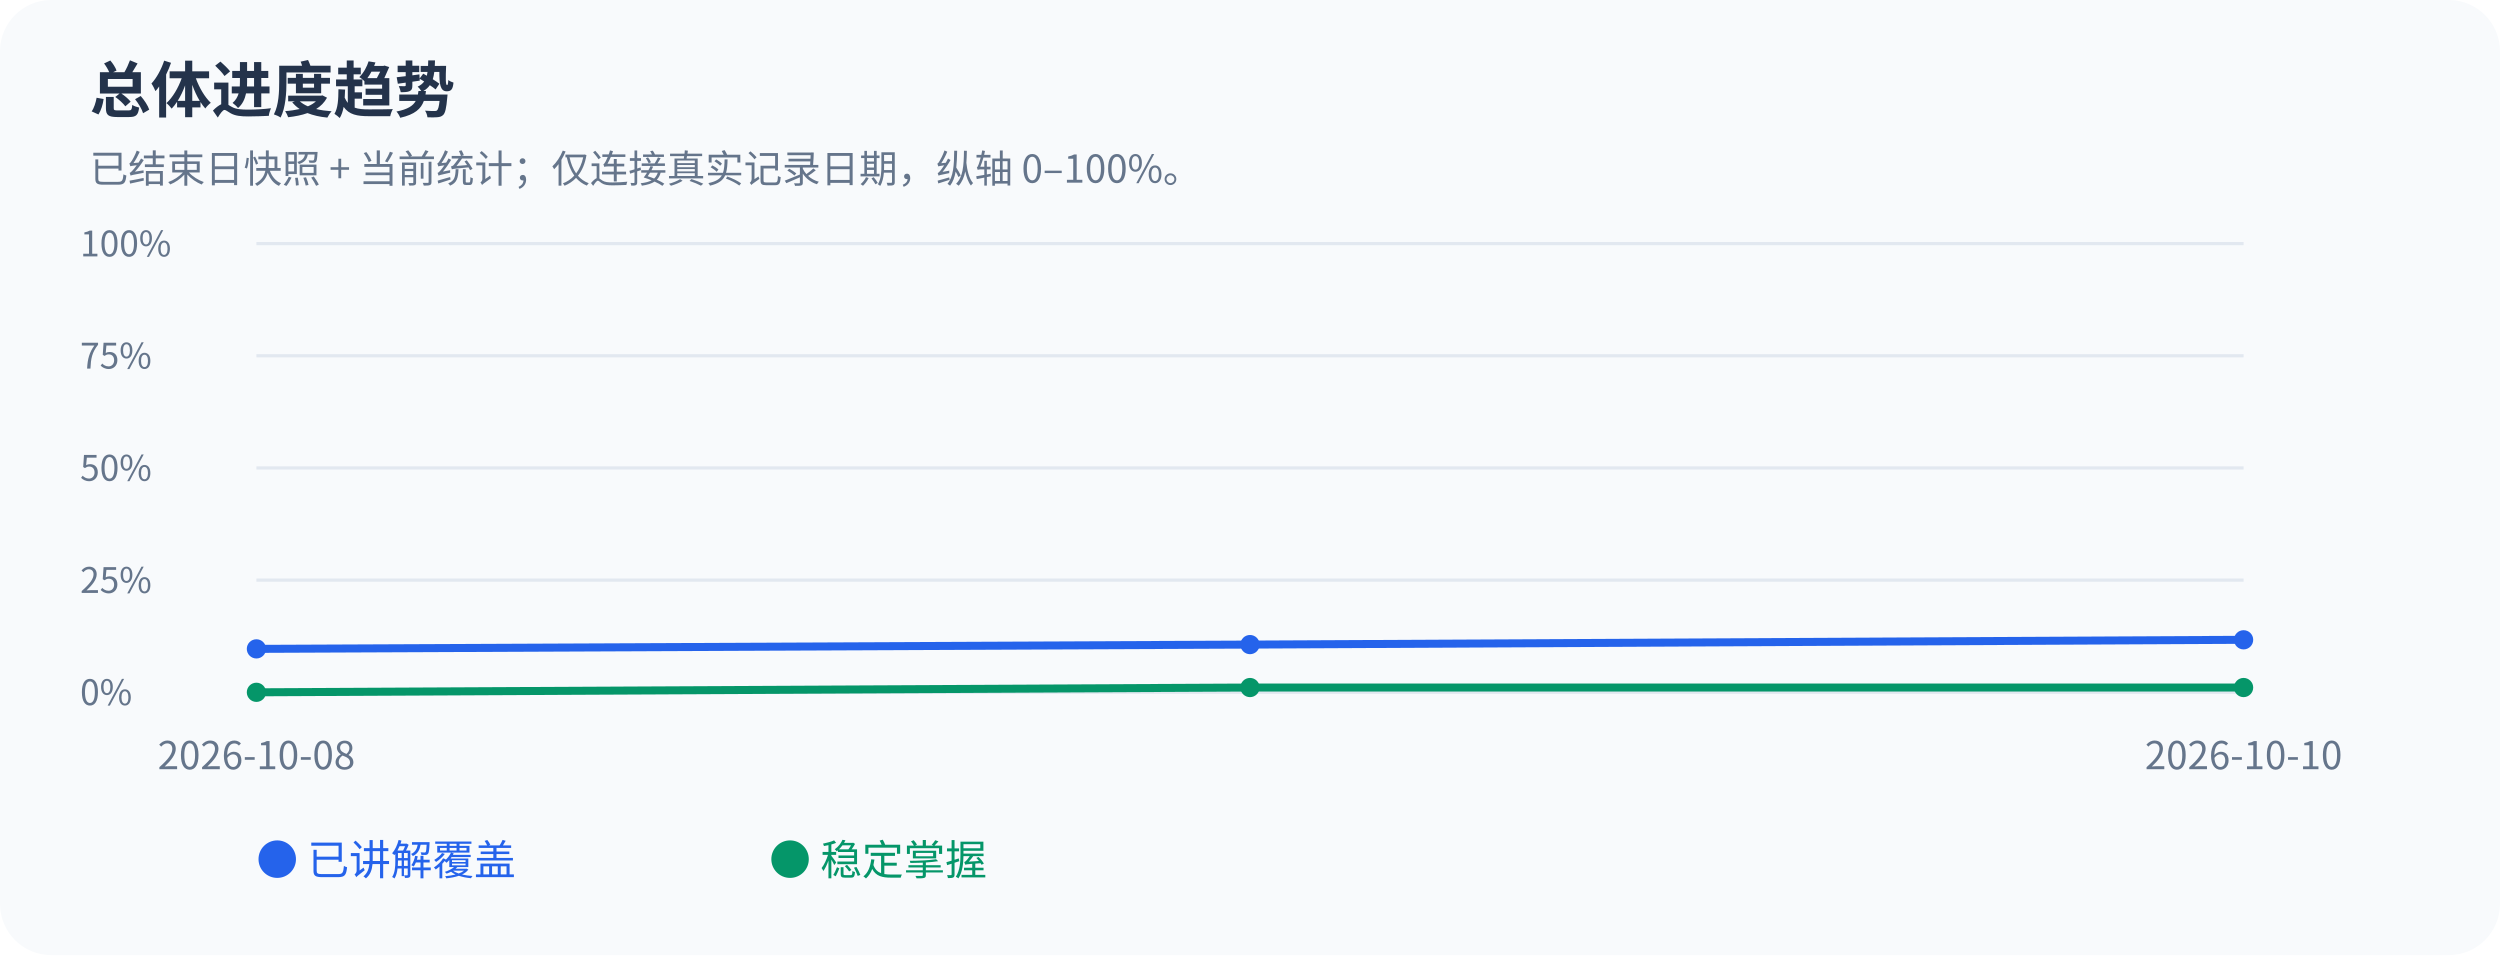
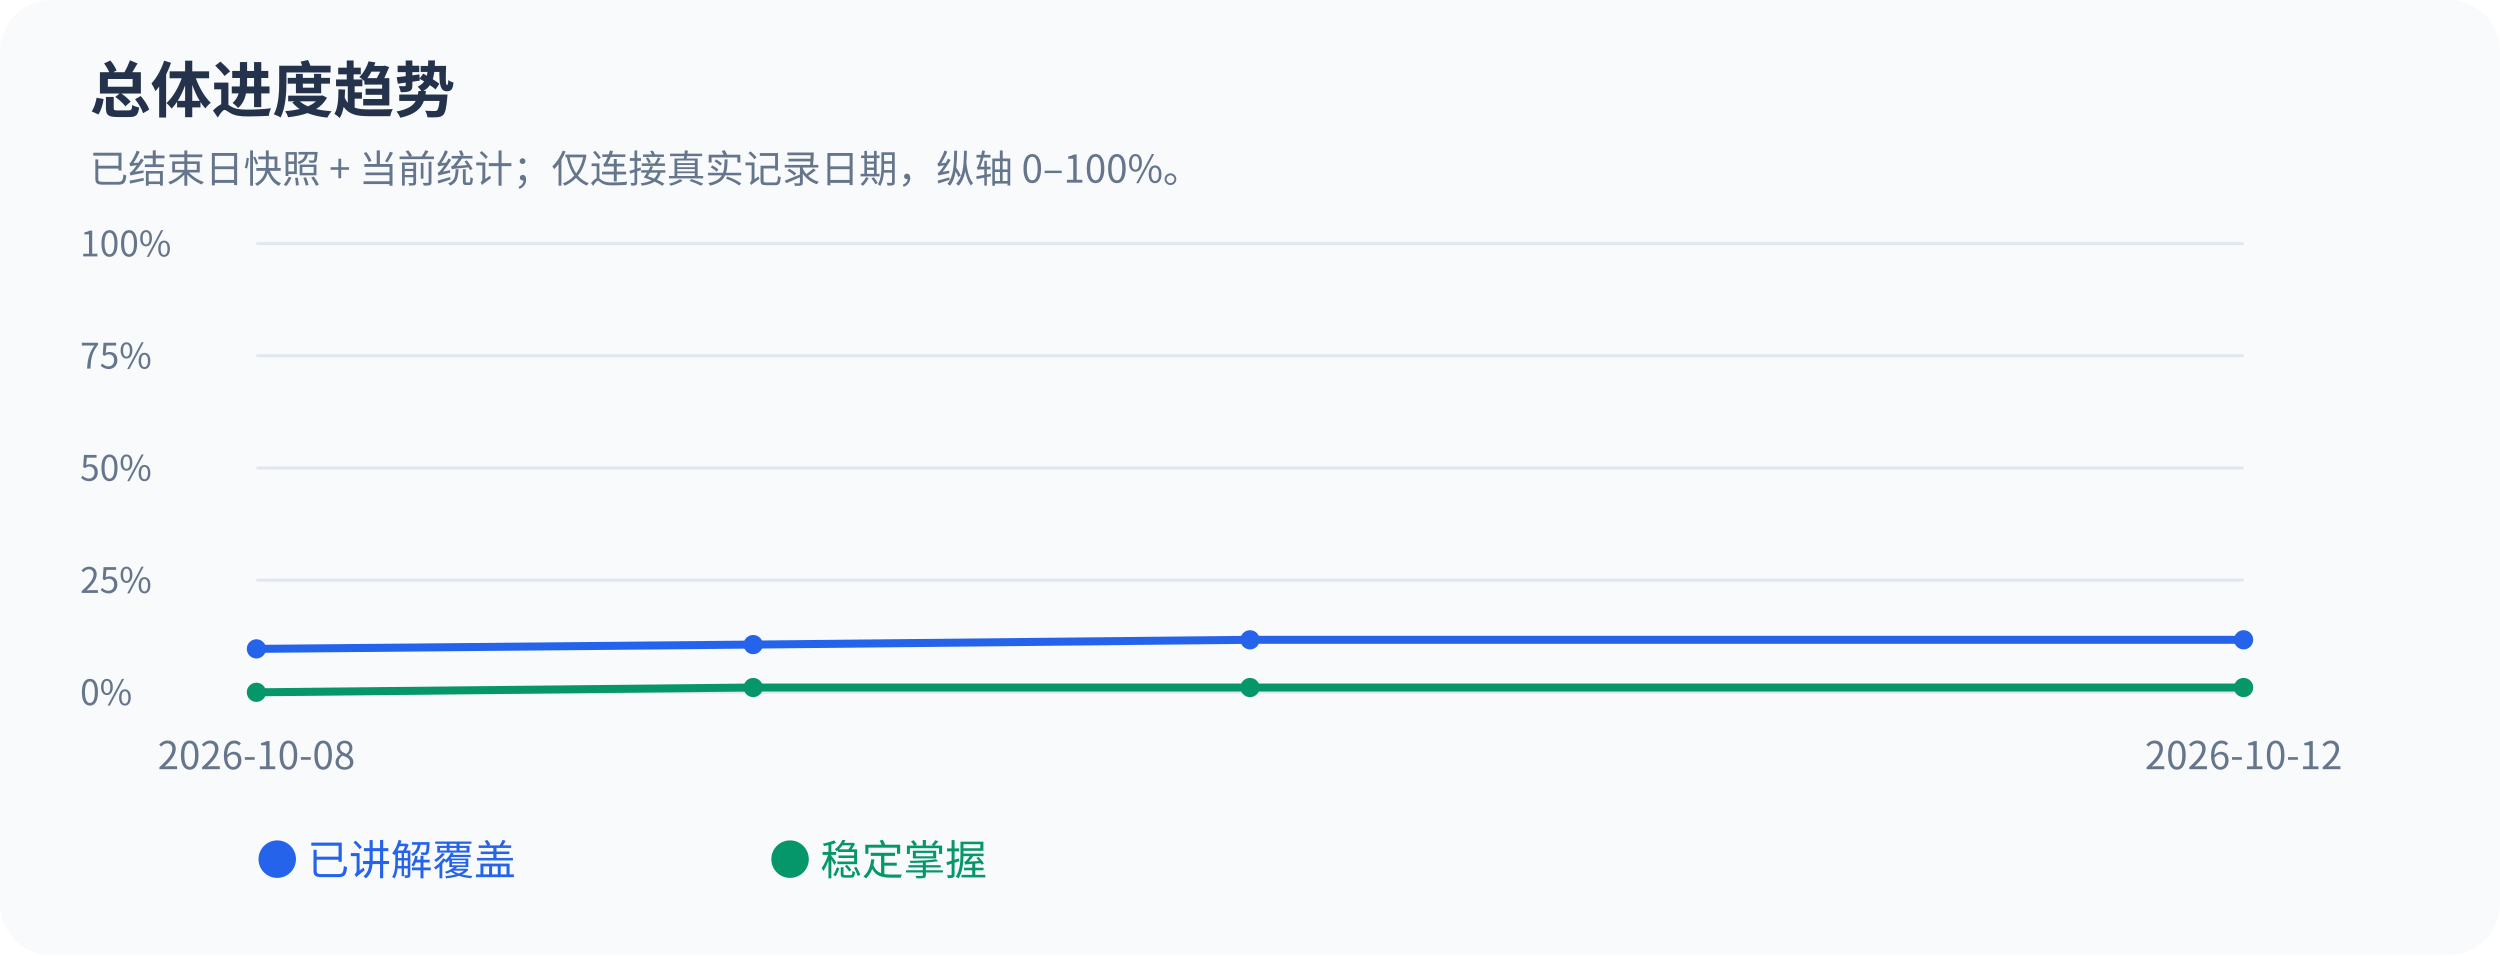
<svg xmlns="http://www.w3.org/2000/svg" width="780" height="298" viewBox="0 0 780 298" role="img" aria-labelledby="title desc">
  <style>text{font-family:system-ui,"Noto Sans CJK SC","Microsoft YaHei",sans-serif;fill:#24334b}.muted{fill:#65758b}.blue{fill:#2563eb}.green{fill:#059669}</style>
  <rect width="100%" height="100%" rx="16" fill="#f8fafc" />
  <text x="28" y="35" font-size="19" font-weight="700">总体进度趋势</text>
  <text x="28" y="57" class="muted" font-size="12">已结束日快照 + 当前统计；仅连接真实记录日期，纵轴 0–100%。</text>
  <line x1="80" y1="216" x2="700" y2="216" stroke="#e2e8f0" />
  <text x="25" y="220" font-size="11" class="muted">0%</text>
  <line x1="80" y1="181.0" x2="700" y2="181.0" stroke="#e2e8f0" />
  <text x="25" y="185.0" font-size="11" class="muted">25%</text>
  <line x1="80" y1="146.0" x2="700" y2="146.0" stroke="#e2e8f0" />
  <text x="25" y="150.0" font-size="11" class="muted">50%</text>
  <line x1="80" y1="111.0" x2="700" y2="111.0" stroke="#e2e8f0" />
  <text x="25" y="115.0" font-size="11" class="muted">75%</text>
  <line x1="80" y1="76" x2="700" y2="76" stroke="#e2e8f0" />
  <text x="25" y="80" font-size="11" class="muted">100%</text>
  <circle cx="80.00" cy="202.45" r="3" fill="#2563eb" />
-   <circle cx="390.00" cy="201.11" r="3" fill="#2563eb" />
+   <circle cx="235.00" cy="201.11" r="3" fill="#2563eb" />
+   <circle cx="390.00" cy="199.62" r="3" fill="#2563eb" />
  <circle cx="700.00" cy="199.62" r="3" fill="#2563eb" />
-   <polyline points="80.00,202.45 390.00,201.11 700.00,199.62" fill="none" stroke="#2563eb" stroke-width="2.5" />
+   <polyline points="80.00,202.45 235.00,201.11 390.00,199.62 700.00,199.62" fill="none" stroke="#2563eb" stroke-width="2.5" />
  <circle cx="80.00" cy="216.00" r="3" fill="#059669" />
+   <circle cx="235.00" cy="214.51" r="3" fill="#059669" />
  <circle cx="390.00" cy="214.51" r="3" fill="#059669" />
  <circle cx="700.00" cy="214.51" r="3" fill="#059669" />
-   <polyline points="80.00,216.00 390.00,214.51 700.00,214.51" fill="none" stroke="#059669" stroke-width="2.5" />
+   <polyline points="80.00,216.00 235.00,214.51 390.00,214.51 700.00,214.51" fill="none" stroke="#059669" stroke-width="2.5" />
  <text x="80.00" y="240" text-anchor="middle" font-size="12" class="muted">2026-10-08</text>
-   <text x="700.00" y="240" text-anchor="middle" font-size="12" class="muted">2026-10-10</text>
+   <text x="700.00" y="240" text-anchor="middle" font-size="12" class="muted">2026-10-12</text>
  <text x="80" y="273" font-size="13" class="blue">● 已讲解覆盖</text>
  <text x="240" y="273" font-size="13" class="green">● 稳定掌握</text>
</svg>
